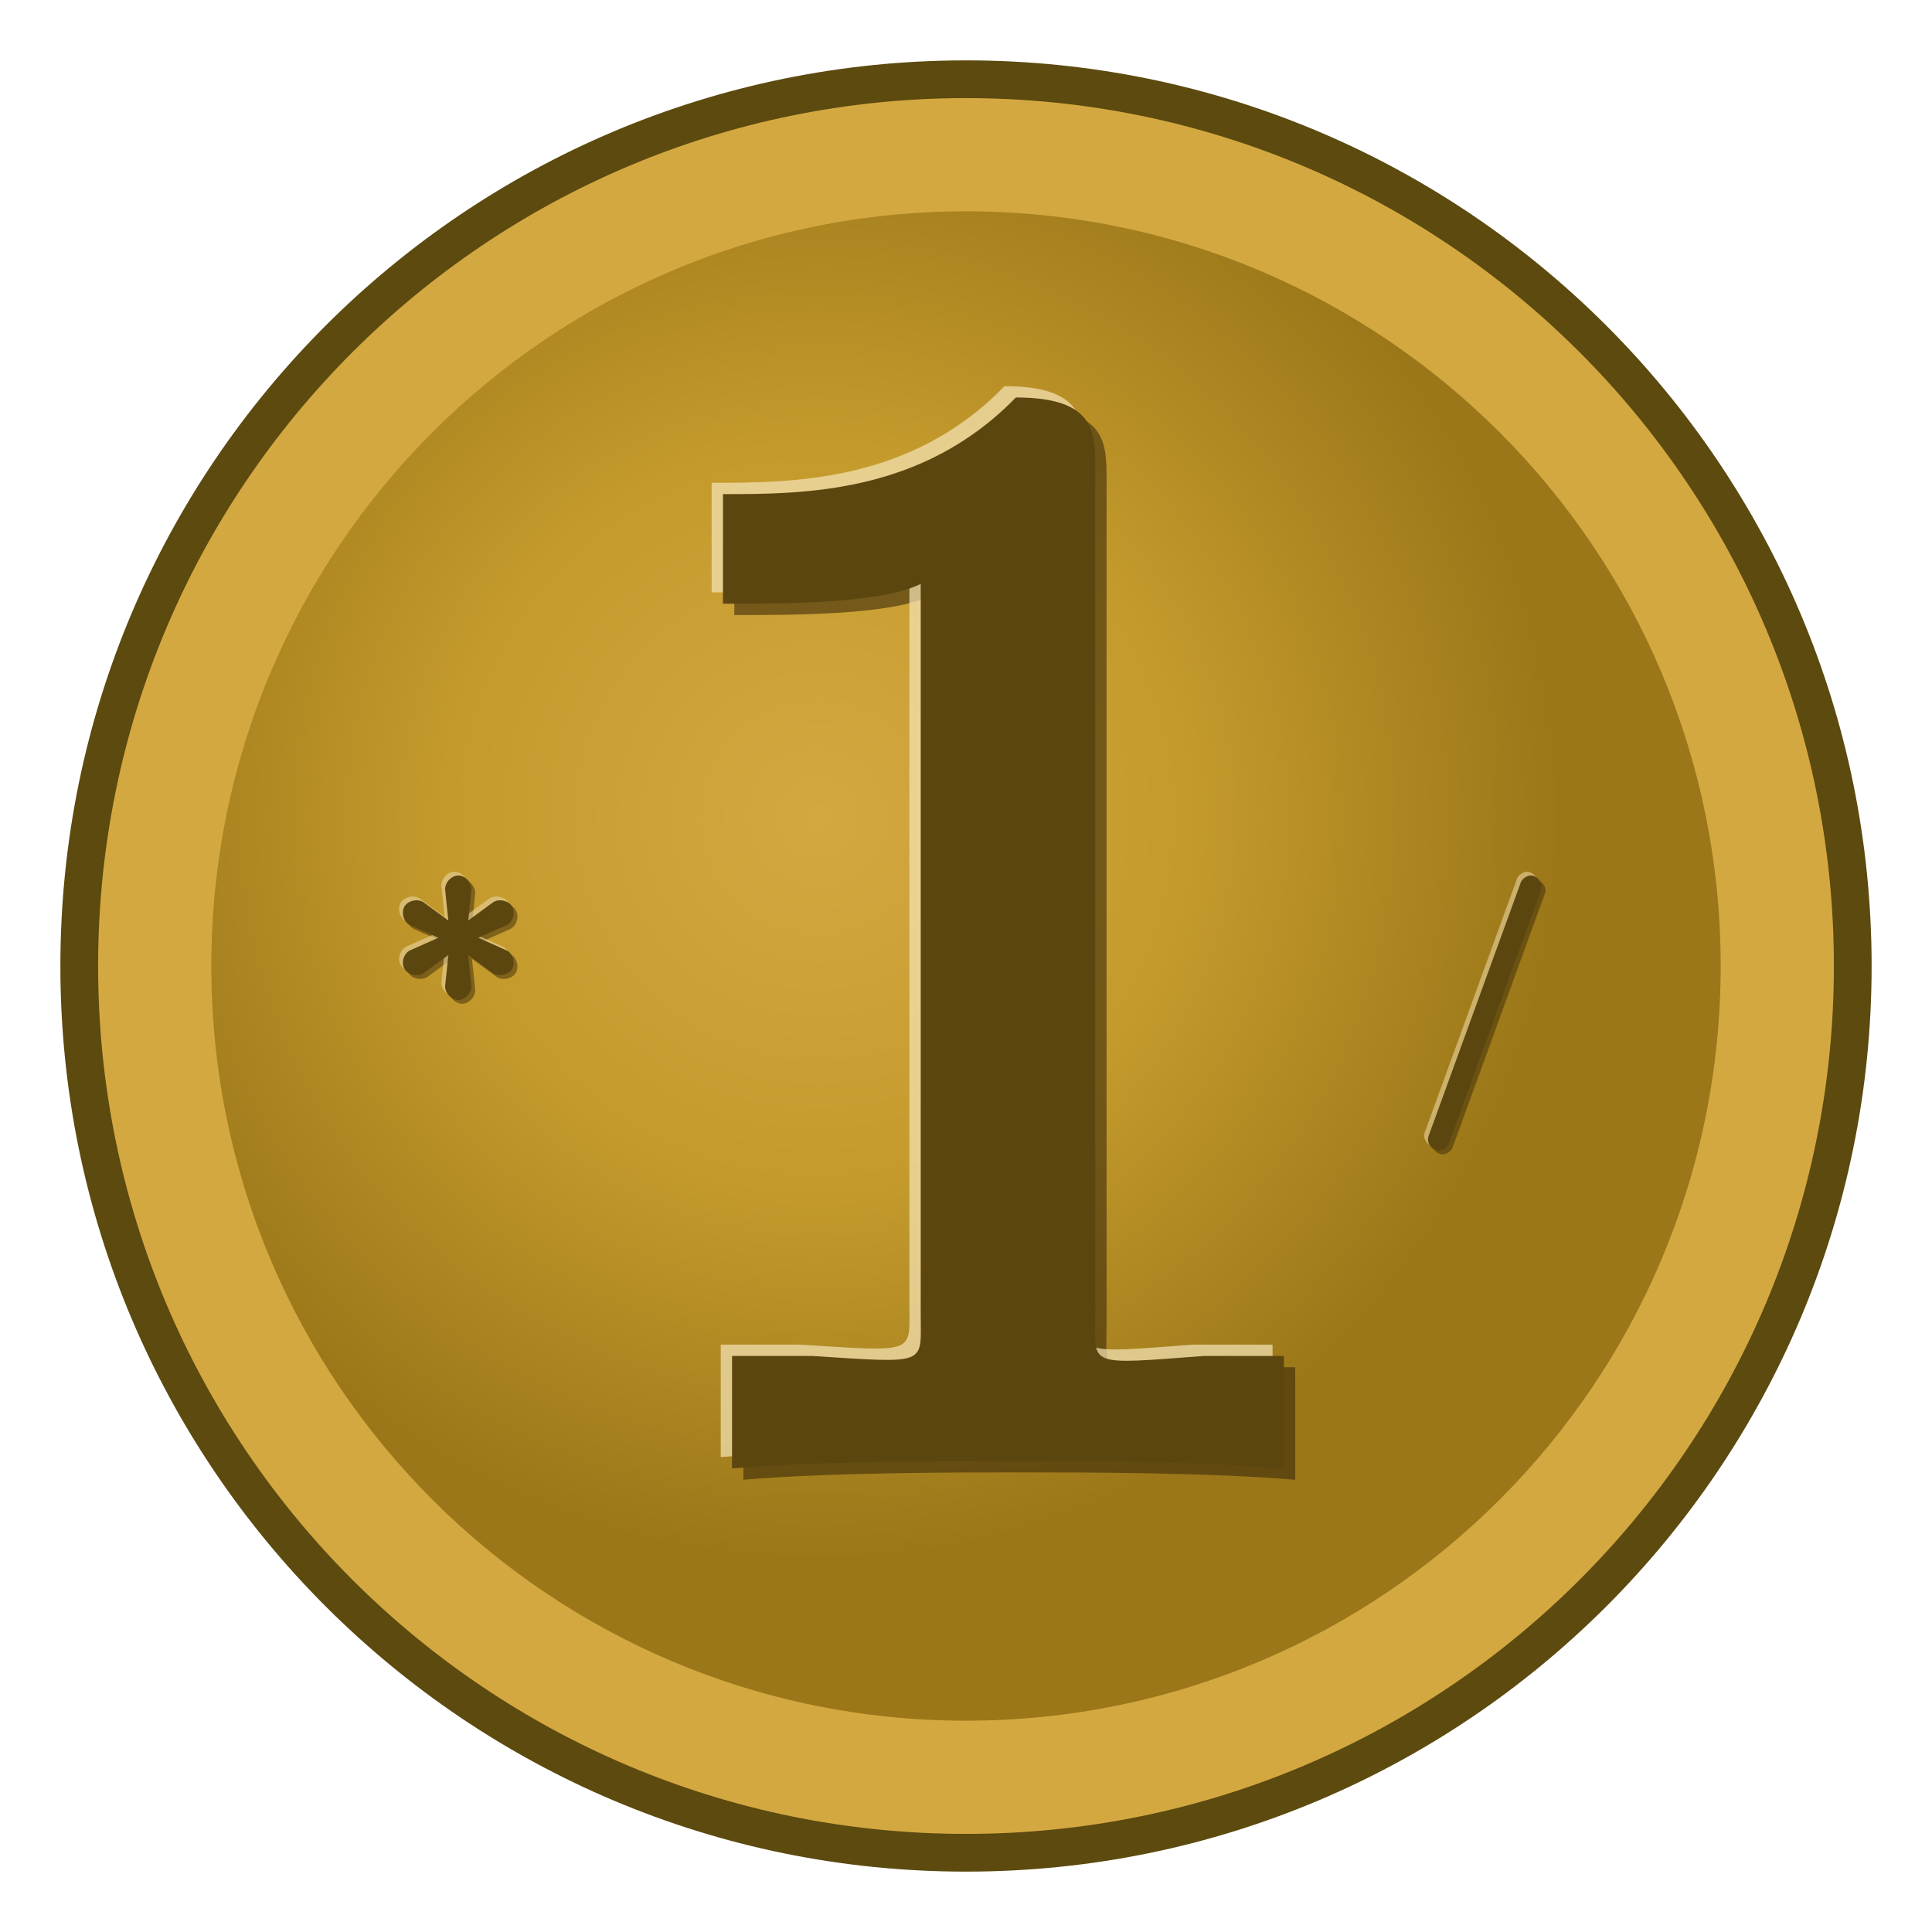
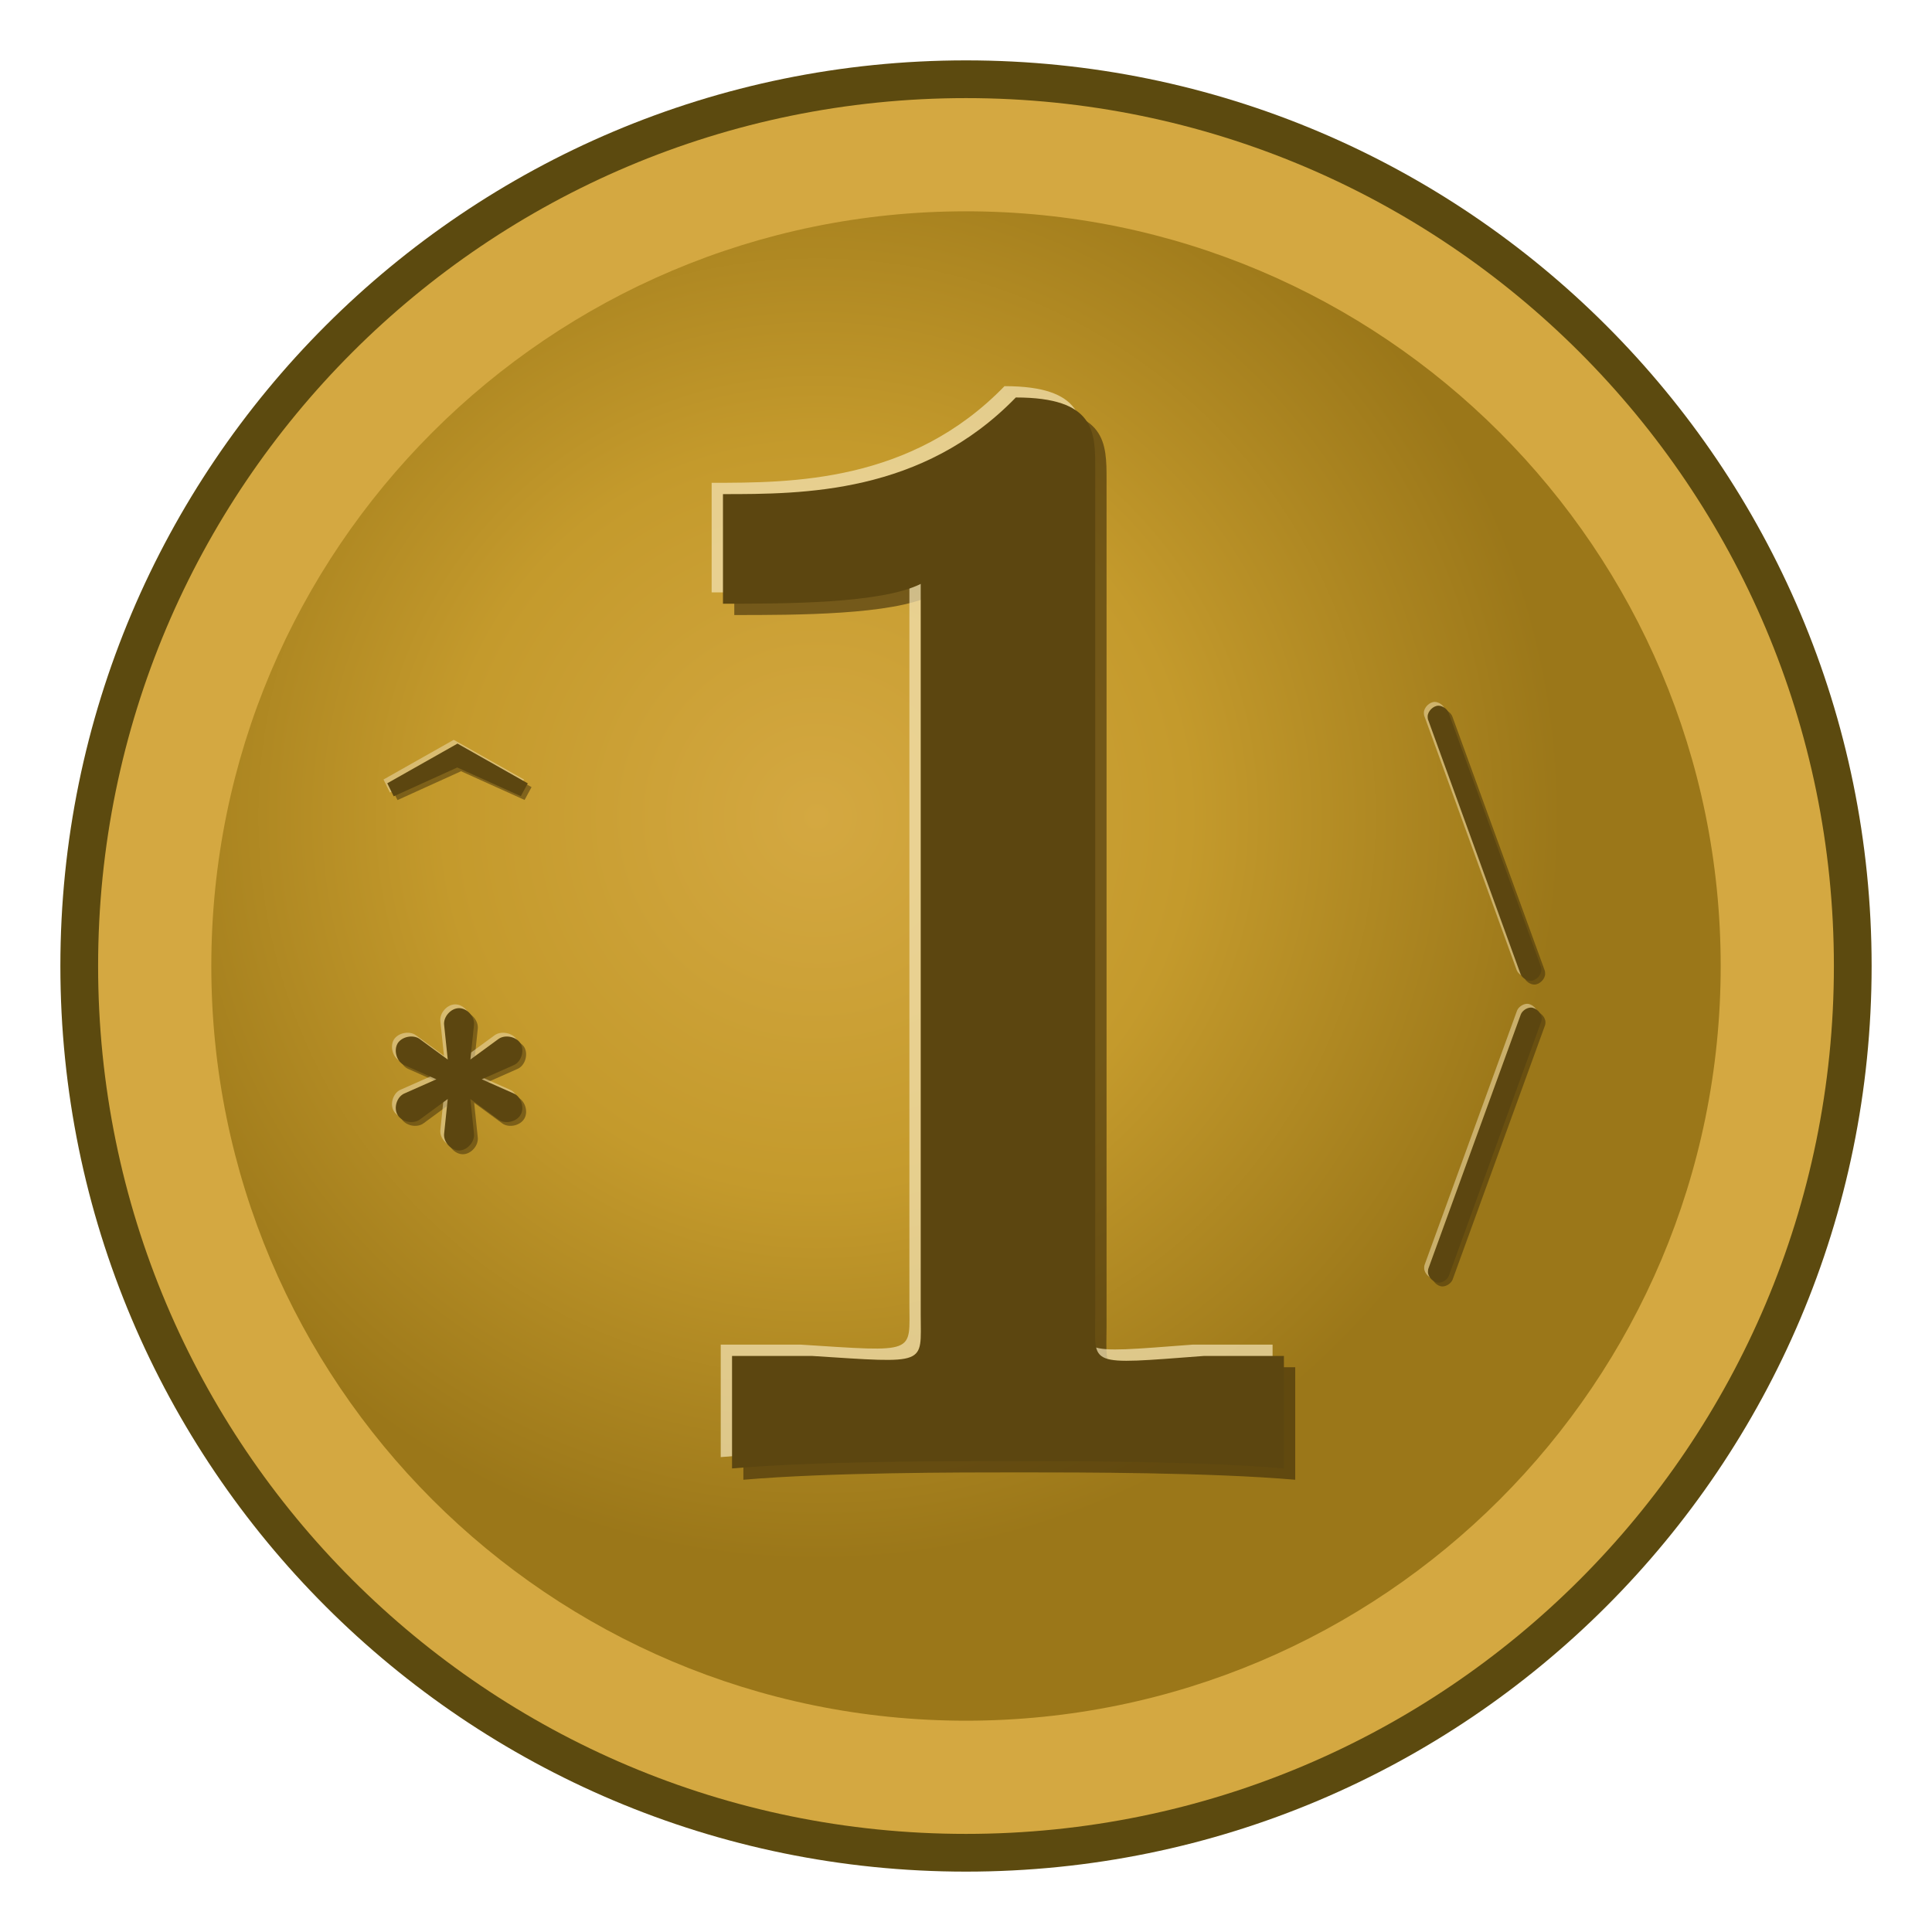
<svg xmlns="http://www.w3.org/2000/svg" width="512" height="512" viewBox="0 0 512 512">
  <defs>
    <radialGradient id="darkGold" cx="40%" cy="40%">
      <stop offset="0%" style="stop-color:#D4A841;stop-opacity:1" />
      <stop offset="50%" style="stop-color:#C49A2C;stop-opacity:1" />
      <stop offset="100%" style="stop-color:#9B7719;stop-opacity:1" />
    </radialGradient>
    <linearGradient id="rimGradient" x1="0%" y1="0%" x2="0%" y2="100%">
      <stop offset="0%" style="stop-color:#7A5F1A;stop-opacity:1" />
      <stop offset="50%" style="stop-color:#9B7719;stop-opacity:1" />
      <stop offset="100%" style="stop-color:#6B5416;stop-opacity:1" />
    </linearGradient>
    <filter id="emboss" x="-50%" y="-50%" width="200%" height="200%">
      <feGaussianBlur in="SourceAlpha" stdDeviation="3" result="blur" />
      <feOffset in="blur" dx="-2" dy="-2" result="offsetBlur" />
      <feSpecularLighting in="blur" surfaceScale="5" specularConstant="0.75" specularExponent="20" lighting-color="#F4E4C1" result="specOut">
        <fePointLight x="-100" y="-100" z="200" />
      </feSpecularLighting>
      <feComposite in="specOut" in2="SourceAlpha" operator="in" result="specOut" />
      <feComposite in="SourceGraphic" in2="specOut" operator="arithmetic" k1="0" k2="1" k3="1" k4="0" />
    </filter>
  </defs>
  <circle cx="256" cy="256" r="240" fill="#5C4A0F" />
  <circle cx="256" cy="256" r="230" fill="#D4A841" />
  <circle cx="256" cy="256" r="200" fill="url(#darkGold)" />
  <text x="259" y="269" font-family="'Latin Modern Math', 'STIX Two Math', 'Cambria Math', 'Times New Roman', serif" font-size="400" font-weight="700" fill="#3A2A08" opacity="0.6" text-anchor="middle" dominant-baseline="central">1</text>
  <text x="253" y="263" font-family="'Latin Modern Math', 'STIX Two Math', 'Cambria Math', 'Times New Roman', serif" font-size="400" font-weight="700" fill="#F5E6B8" opacity="0.7" text-anchor="middle" dominant-baseline="central">1</text>
  <text x="256" y="266" font-family="'Latin Modern Math', 'STIX Two Math', 'Cambria Math', 'Times New Roman', serif" font-size="400" font-weight="700" fill="#5C4610" text-anchor="middle" dominant-baseline="central">1</text>
-   <text x="121" y="267" font-family="'Latin Modern Math', 'STIX Two Math', 'Cambria Math', 'Times New Roman', serif" font-size="70" font-weight="700" fill="#3A2A08" opacity="0.5" text-anchor="middle" dominant-baseline="central">*</text>
-   <text x="119" y="265" font-family="'Latin Modern Math', 'STIX Two Math', 'Cambria Math', 'Times New Roman', serif" font-size="70" font-weight="700" fill="#E8D4A0" opacity="0.6" text-anchor="middle" dominant-baseline="central">*</text>
-   <text x="120" y="266" font-family="'Latin Modern Math', 'STIX Two Math', 'Cambria Math', 'Times New Roman', serif" font-size="70" font-weight="700" fill="#5C4610" text-anchor="middle" dominant-baseline="central">*</text>
-   <text x="393" y="267" font-family="'Latin Modern Math', 'STIX Two Math', 'Cambria Math', 'Times New Roman', serif" font-size="70" font-weight="700" fill="#3A2A08" opacity="0.5" text-anchor="middle" dominant-baseline="central">/</text>
-   <text x="391" y="265" font-family="'Latin Modern Math', 'STIX Two Math', 'Cambria Math', 'Times New Roman', serif" font-size="70" font-weight="700" fill="#E8D4A0" opacity="0.6" text-anchor="middle" dominant-baseline="central">/</text>
-   <text x="392" y="266" font-family="'Latin Modern Math', 'STIX Two Math', 'Cambria Math', 'Times New Roman', serif" font-size="70" font-weight="700" fill="#5C4610" text-anchor="middle" dominant-baseline="central">/</text>
+   <text x="121" y="227" font-family="'Latin Modern Math', 'STIX Two Math', 'Cambria Math', 'Times New Roman', serif" font-size="60" font-weight="700" fill="#3A2A08" opacity="0.5" text-anchor="middle" dominant-baseline="central">^</text>
+   <text x="119" y="225" font-family="'Latin Modern Math', 'STIX Two Math', 'Cambria Math', 'Times New Roman', serif" font-size="60" font-weight="700" fill="#E8D4A0" opacity="0.6" text-anchor="middle" dominant-baseline="central">^</text>
+   <text x="120" y="226" font-family="'Latin Modern Math', 'STIX Two Math', 'Cambria Math', 'Times New Roman', serif" font-size="60" font-weight="700" fill="#5C4610" text-anchor="middle" dominant-baseline="central">^</text>
+   <text x="121" y="307" font-family="'Latin Modern Math', 'STIX Two Math', 'Cambria Math', 'Times New Roman', serif" font-size="80" font-weight="700" fill="#3A2A08" opacity="0.5" text-anchor="middle" dominant-baseline="central">*</text>
+   <text x="119" y="305" font-family="'Latin Modern Math', 'STIX Two Math', 'Cambria Math', 'Times New Roman', serif" font-size="80" font-weight="700" fill="#E8D4A0" opacity="0.6" text-anchor="middle" dominant-baseline="central">*</text>
+   <text x="120" y="306" font-family="'Latin Modern Math', 'STIX Two Math', 'Cambria Math', 'Times New Roman', serif" font-size="80" font-weight="700" fill="#5C4610" text-anchor="middle" dominant-baseline="central">*</text>
+   <text x="393" y="222" font-family="'Latin Modern Math', 'STIX Two Math', 'Cambria Math', 'Times New Roman', serif" font-size="70" font-weight="700" fill="#3A2A08" opacity="0.5" text-anchor="middle" dominant-baseline="central">\</text>
+   <text x="391" y="220" font-family="'Latin Modern Math', 'STIX Two Math', 'Cambria Math', 'Times New Roman', serif" font-size="70" font-weight="700" fill="#E8D4A0" opacity="0.6" text-anchor="middle" dominant-baseline="central">\</text>
+   <text x="392" y="221" font-family="'Latin Modern Math', 'STIX Two Math', 'Cambria Math', 'Times New Roman', serif" font-size="70" font-weight="700" fill="#5C4610" text-anchor="middle" dominant-baseline="central">\</text>
+   <text x="393" y="302" font-family="'Latin Modern Math', 'STIX Two Math', 'Cambria Math', 'Times New Roman', serif" font-size="70" font-weight="700" fill="#3A2A08" opacity="0.5" text-anchor="middle" dominant-baseline="central">/</text>
+   <text x="391" y="300" font-family="'Latin Modern Math', 'STIX Two Math', 'Cambria Math', 'Times New Roman', serif" font-size="70" font-weight="700" fill="#E8D4A0" opacity="0.6" text-anchor="middle" dominant-baseline="central">/</text>
+   <text x="392" y="301" font-family="'Latin Modern Math', 'STIX Two Math', 'Cambria Math', 'Times New Roman', serif" font-size="70" font-weight="700" fill="#5C4610" text-anchor="middle" dominant-baseline="central">/</text>
</svg>
